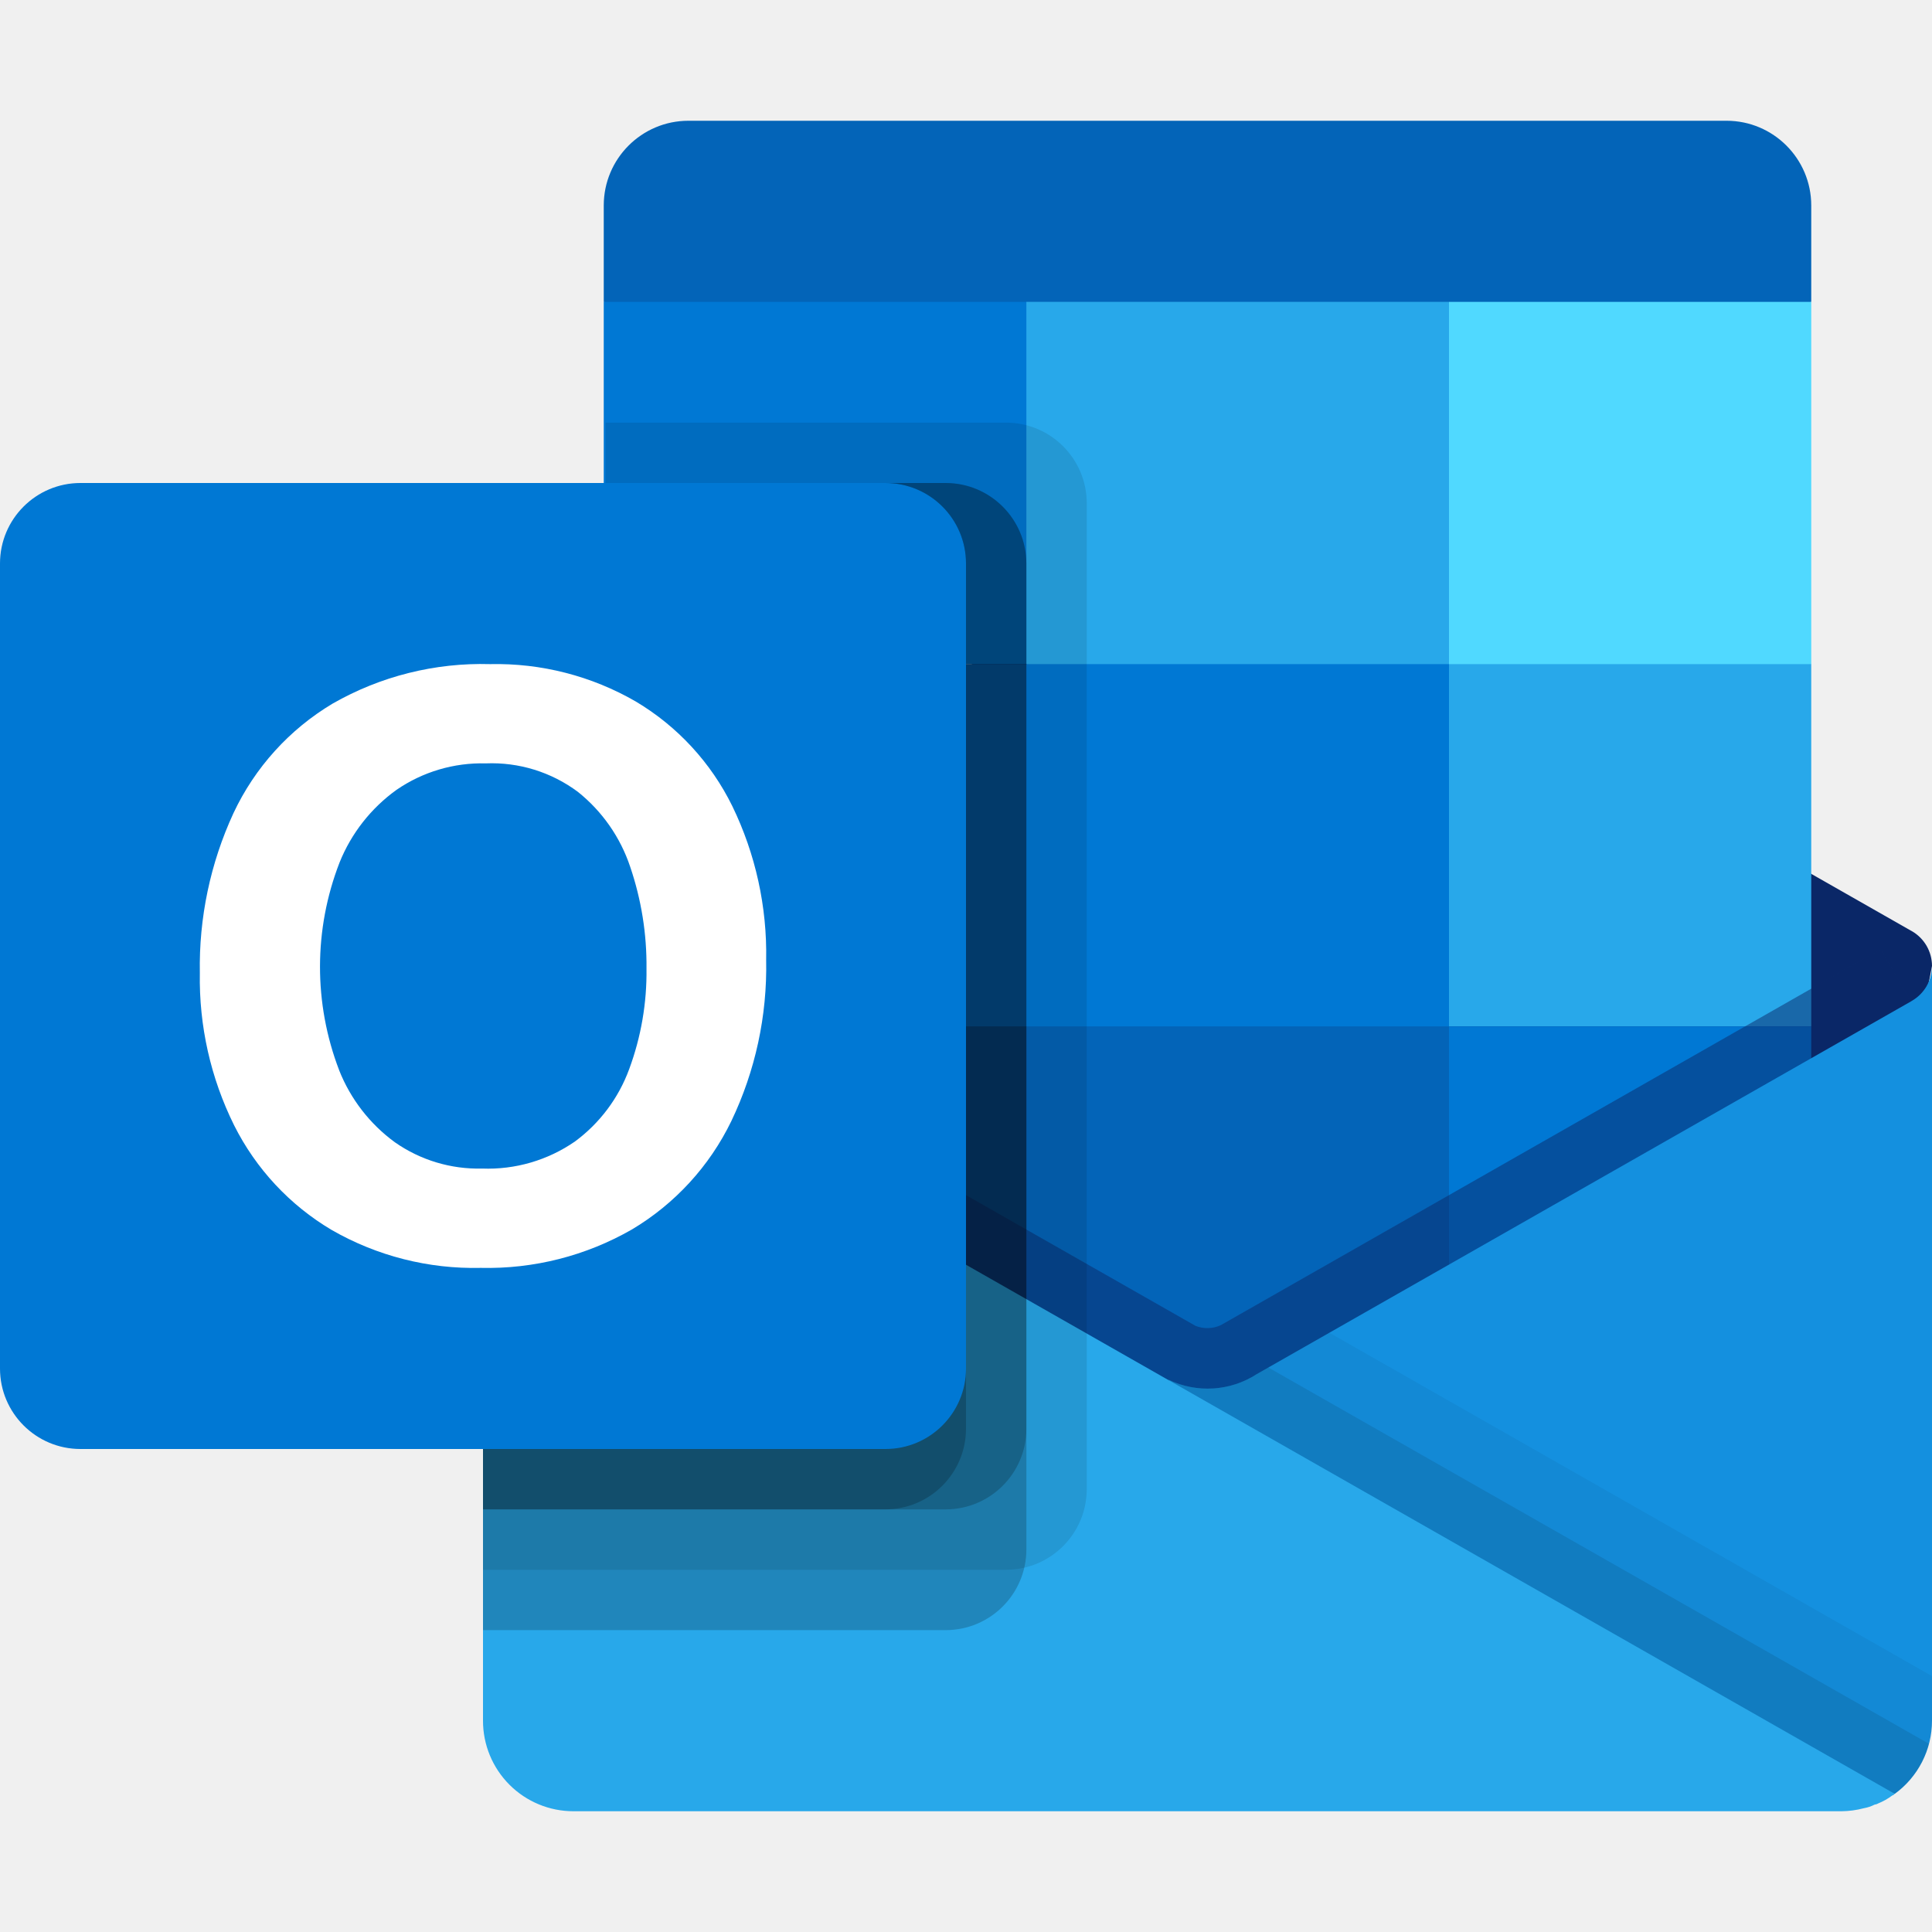
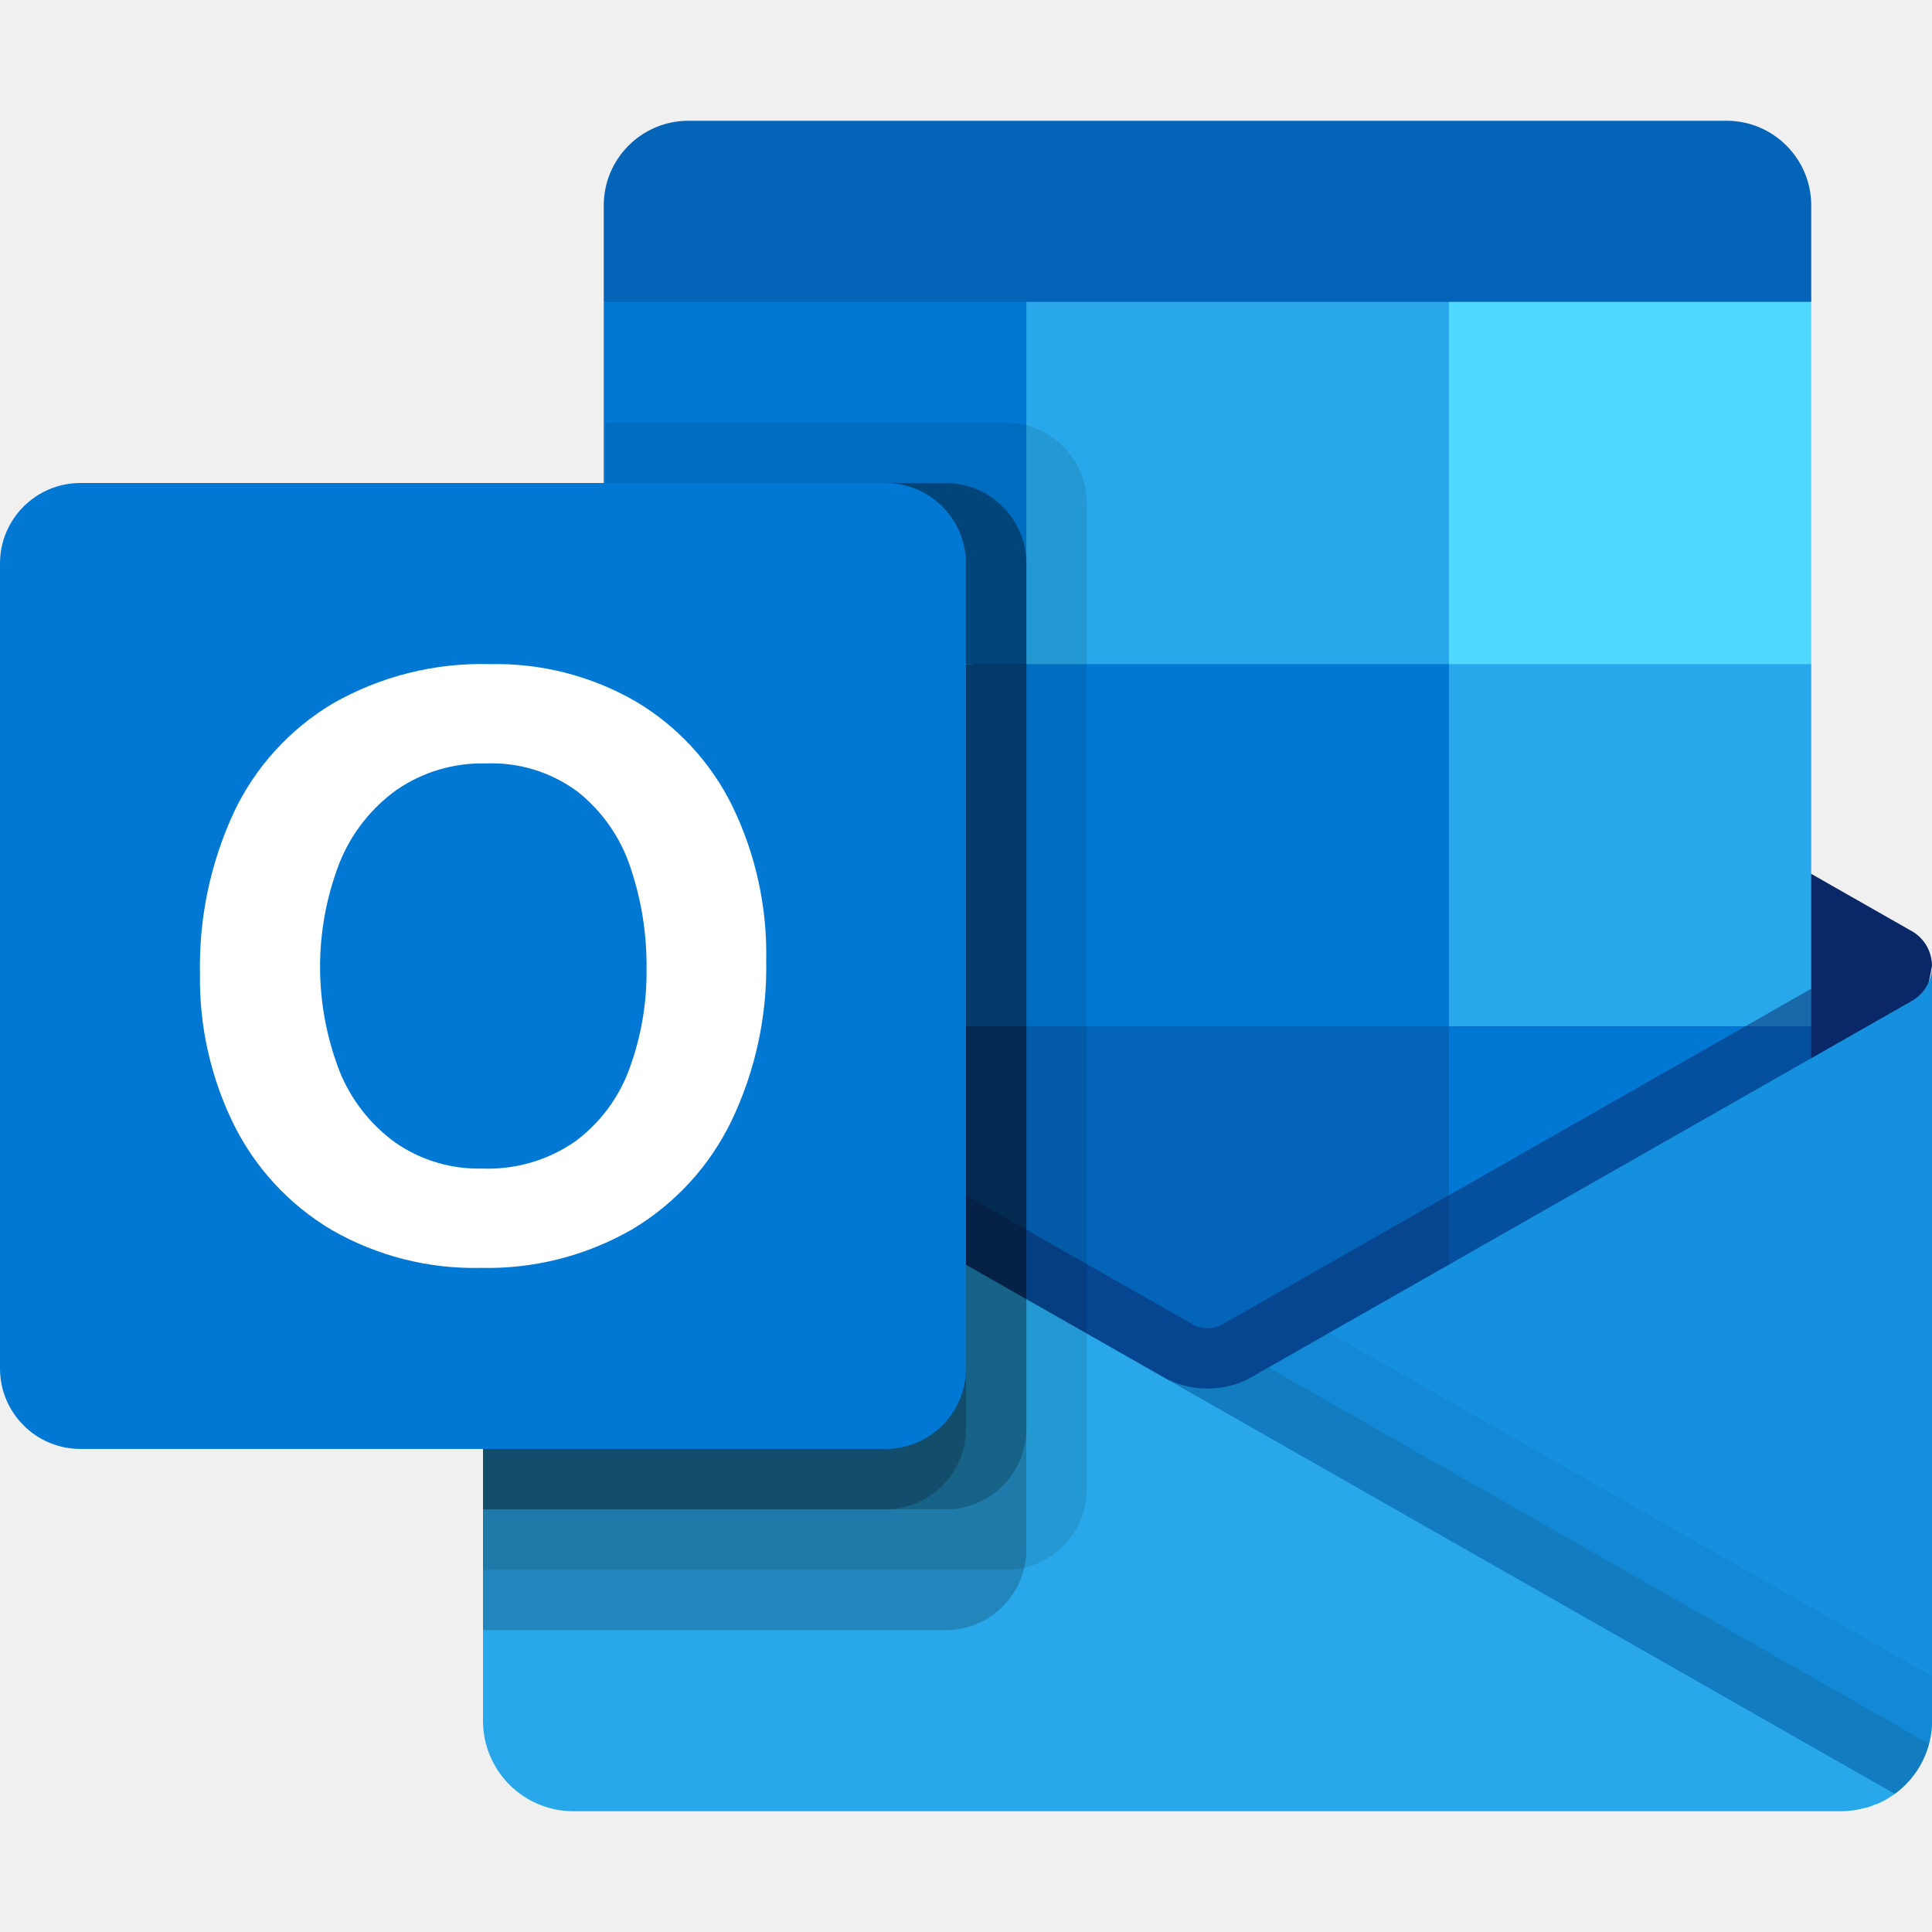
<svg xmlns="http://www.w3.org/2000/svg" viewBox="0 0 32 32">
-   <g id="STYLE_COLOR" data-name="STYLE = COLOR">
-     <path d="M28.596,2H11.404A1.404,1.404,0,0,0,10,3.404L10,5l9.69,3L30,5v-1.596A1.404,1.404,0,0,0,28.596,2Z" fill="#0364b8" />
-     <path d="M31.65,17.405A11.341,11.341,0,0,0,32,16a.666.666,0,0,0-.333-.577v-0l-.013-.007-.004-.002L20.812,9.239a1.499,1.499,0,0,0-.145-.083V9.157a1.5,1.5,0,0,0-1.333,0l-0.0 0a1.491,1.491,0,0,0-.145.083L8.35,15.414l-.004.002-.013.007v0a.666.666,0,0,0-.333.577,11.344,11.344,0,0,0,.35,1.405l11.492,8.405Z" fill="#0a2767" />
-     <polygon points="24 5 17 5 14.979 8 17 11 24 17 30 17 30 11 24 5" fill="#28a8ea" />
-     <rect x="10" y="5" width="7" height="6" fill="#0078d4" />
-     <rect x="24" y="5" width="6" height="6" fill="#50d9ff" />
-     <polygon points="24 17 17 11 10 11 10 17 17 23 27.832 24.768 24 17" fill="#0364b8" />
-     <line x1="10.031" y1="5" x2="30" y2="5" fill="none" />
-     <rect x="17" y="11" width="7" height="6" fill="#0078d4" />
-     <rect x="10" y="17" width="7" height="6" fill="#064a8c" />
-     <rect x="24" y="17" width="6" height="6" fill="#0078d4" />
-     <path d="M20.191,25.218,8.397,16.617,8.892,15.748s10.745,6.12,10.909,6.212a.528.528,0,0,0,.421-.012c.153-.086,10.932-6.23,10.932-6.23l.496.869Z" fill="#0a2767" opacity="0.5" />
-     <path d="M31.667,16.577v0l-.013.008-.003.002-10.838,6.174a1.497,1.497,0,0,1-1.46.091L23.126,27.913,31.38,29.71l-0.0.004A1.498,1.498,0,0,0,32,28.5V16A.666.666,0,0,1,31.667,16.577Z" fill="#1490df" />
-     <path d="M32,28.5v-.738l-9.983-5.688-1.205.686a1.497,1.497,0,0,1-1.46.091L23.126,27.913l8.254,1.797-0.0.004A1.498,1.498,0,0,0,32,28.5Z" opacity="0.05" />
-     <path d="M31.95,28.883,21.007,22.65l-.195.111a1.497,1.497,0,0,1-1.46.091L23.126,27.913l8.254,1.797-0.0.004A1.501,1.501,0,0,0,31.95,28.883Z" opacity="0.1" />
-     <path d="M8.35,16.59v-.01H8.34l-.03-.02A.651.651,0,0,1,8,16V28.5A1.498,1.498,0,0,0,9.5,30h21a1.503,1.503,0,0,0,.37-.05.637.637,0,0,0,.18-.06.142.142,0,0,0,.06-.02,1.048,1.048,0,0,0,.23-.13c.02-.01.03-.01.04-.03Z" fill="#28a8ea" />
-     <path d="M18,24.667V8.333A1.337,1.337,0,0,0,16.667,7h-6.636v4h0v3.456l-1.681.958-.004.002-.013.007v0a.666.666,0,0,0-.333.577l0.0.004L8,16.001V26h8.667A1.337,1.337,0,0,0,18,24.667Z" opacity="0.1" />
-     <path d="M17,25.667V9.333A1.337,1.337,0,0,0,15.667,8h-5.636v3h0v3.456l-1.681.958-.004.002-.013.007v0a.666.666,0,0,0-.333.577l0.0.004L8,16.001V27h7.667A1.337,1.337,0,0,0,17,25.667Z" opacity="0.2" />
-     <path d="M17,23.667V9.333A1.337,1.337,0,0,0,15.667,8h-5.636v3h0v3.456l-1.681.958-.004.002-.013.007v0a.666.666,0,0,0-.333.577l0.0.004L8,16.001V25h7.667A1.337,1.337,0,0,0,17,23.667Z" opacity="0.2" />
-     <path d="M16,23.667V9.333A1.337,1.337,0,0,0,14.667,8h-4.636v3h0v3.456l-1.681.958-.004.002-.013.007v0a.666.666,0,0,0-.333.577l0.0.004L8,16.001V25h6.667A1.337,1.337,0,0,0,16,23.667Z" opacity="0.2" />
-     <path id="Back_Plate" data-name="Back Plate" d="M1.333,8H14.667A1.333,1.333,0,0,1,16,9.333V22.667A1.333,1.333,0,0,1,14.667,24H1.333A1.333,1.333,0,0,1,0,22.667V9.333A1.333,1.333,0,0,1,1.333,8Z" fill="#0078d4" />
-     <path d="M3.867,13.468a4.181,4.181,0,0,1,1.642-1.814A4.965,4.965,0,0,1,8.118,11a4.617,4.617,0,0,1,2.414.62,4.139,4.139,0,0,1,1.598,1.733,5.597,5.597,0,0,1,.56,2.549,5.901,5.901,0,0,1-.577,2.667A4.239,4.239,0,0,1,10.468,20.363,4.799,4.799,0,0,1,7.963,21a4.729,4.729,0,0,1-2.468-.627,4.204,4.204,0,0,1-1.618-1.736A5.459,5.459,0,0,1,3.31,16.118,6.055,6.055,0,0,1,3.867,13.468Zm1.75,4.258a2.716,2.716,0,0,0,.924,1.194,2.411,2.411,0,0,0,1.443.435A2.533,2.533,0,0,0,9.524,18.906a2.603,2.603,0,0,0,.897-1.197,4.626,4.626,0,0,0,.287-1.666,5.063,5.063,0,0,0-.27-1.686,2.669,2.669,0,0,0-.866-1.241,2.387,2.387,0,0,0-1.527-.472,2.493,2.493,0,0,0-1.477.438,2.741,2.741,0,0,0-.944,1.204,4.776,4.776,0,0,0-.007,3.439Z" fill="#fff" />
-     <rect x="0" width="32" height="32" fill="none" />
-   </g>
+   <path d="m28.596 2h-17.192a1.404 1.404 0 0 0 -1.404 1.404v1.596l9.69 3 10.31-3v-1.596a1.404 1.404 0 0 0 -1.404-1.404z" fill="#0364b8" />
+   <path d="m31.65 17.405a11.341 11.341 0 0 0 .35-1.405.666.666 0 0 0 -.333-.577v-0l-.013-.007-.004-.002-10.838-6.174a1.499 1.499 0 0 0 -.145-.083v-0a1.5 1.5 0 0 0 -1.333 0l-0.0 0a1.491 1.491 0 0 0 -.145.083l-10.838 6.174-.004.002-.013.007v0a.666.666 0 0 0 -.333.577 11.344 11.344 0 0 0 .35 1.405l11.492 8.405z" fill="#0a2767" />
+   <path d="m24 5h-7l-2.021 3 2.021 3 7 6h6v-6z" fill="#28a8ea" />
+   <path d="m10 5h7v6h-7z" fill="#0078d4" />
+   <path d="m24 5h6v6h-6z" fill="#50d9ff" />
+   <path d="m24 17-7-6h-7v6l7 6 10.832 1.768z" fill="#0364b8" />
+   <path d="m10.031 5 19.968-0" fill="none" />
+   <path d="m17 11h7v6h-7z" fill="#0078d4" />
+   <path d="m10 17h7v6h-7z" fill="#064a8c" />
+   <path d="m24 17h6v6h-6z" fill="#0078d4" />
+   <path d="m20.191 25.218-11.794-8.6.494-.869s10.745 6.12 10.909 6.212a.528.528 0 0 0 .421-.012c.153-.086 10.932-6.23 10.932-6.23l.496.869z" fill="#0a2767" opacity=".5" />
+   <path d="m31.667 16.577v0l-.013.008-.003.002-10.838 6.174a1.497 1.497 0 0 1 -1.46.091l3.775 5.061 8.254 1.797-0.0.004a1.498 1.498 0 0 0 .62-1.214v-12.5a.666.666 0 0 1 -.333.577z" fill="#1490df" />
+   <path d="m32 28.5v-.738l-9.983-5.688-1.205.686a1.497 1.497 0 0 1 -1.46.091l3.775 5.061 8.254 1.797-0.0.004a1.498 1.498 0 0 0 .62-1.214z" opacity=".05" />
+   <path d="m31.95 28.883-10.943-6.234-.195.111a1.497 1.497 0 0 1 -1.46.091l3.775 5.061 8.254 1.797-0.0.004a1.501 1.501 0 0 0 .57-.831z" opacity=".1" />
+   <path d="m8.35 16.59v-.01h-.01l-.03-.02a.651.651 0 0 1 -.31-.56v12.5a1.498 1.498 0 0 0 1.5 1.5h21a1.503 1.503 0 0 0 .37-.05.637.637 0 0 0 .18-.06.142.142 0 0 0 .06-.02 1.048 1.048 0 0 0 .23-.13c.02-.01.03-.01.04-.03z" fill="#28a8ea" />
+   <path d="m18 24.667v-16.333a1.337 1.337 0 0 0 -1.333-1.333h-6.636v4h0v3.456l-1.681.958-.004.002-.013.007v0a.666.666 0 0 0 -.333.577l0.0.004-0-.004v9.999h8.667a1.337 1.337 0 0 0 1.333-1.333z" opacity=".1" />
+   <path d="m17 25.667v-16.333a1.337 1.337 0 0 0 -1.333-1.333h-5.636v3h0v3.456l-1.681.958-.004.002-.013.007v0a.666.666 0 0 0 -.333.577l0.0.004-0-.004v10.999h7.667a1.337 1.337 0 0 0 1.333-1.333z" opacity=".2" />
+   <path d="m17 23.667v-14.333a1.337 1.337 0 0 0 -1.333-1.333h-5.636v3h0v3.456l-1.681.958-.004.002-.013.007v0a.666.666 0 0 0 -.333.577l0.0.004-0-.004v8.999h7.667a1.337 1.337 0 0 0 1.333-1.333z" opacity=".2" />
+   <path d="m16 23.667v-14.333a1.337 1.337 0 0 0 -1.333-1.333h-4.636v3h0v3.456l-1.681.958-.004.002-.013.007v0a.666.666 0 0 0 -.333.577l0.0.004-0-.004v8.999h6.667a1.337 1.337 0 0 0 1.333-1.333z" opacity=".2" />
+   <path d="m1.333 8h13.333a1.333 1.333 0 0 1 1.333 1.333v13.333a1.333 1.333 0 0 1 -1.333 1.333h-13.333a1.333 1.333 0 0 1 -1.333-1.333v-13.333a1.333 1.333 0 0 1 1.333-1.333z" fill="#0078d4" />
+   <path d="m3.867 13.468a4.181 4.181 0 0 1 1.642-1.814 4.965 4.965 0 0 1 2.61-.654 4.617 4.617 0 0 1 2.414.62 4.139 4.139 0 0 1 1.598 1.733 5.597 5.597 0 0 1 .56 2.549 5.901 5.901 0 0 1 -.577 2.667 4.239 4.239 0 0 1 -1.645 1.794 4.799 4.799 0 0 1 -2.505.637 4.729 4.729 0 0 1 -2.468-.627 4.204 4.204 0 0 1 -1.618-1.736 5.459 5.459 0 0 1 -.566-2.519 6.055 6.055 0 0 1 .556-2.65zm1.75 4.258a2.716 2.716 0 0 0 .924 1.194 2.411 2.411 0 0 0 1.443.435 2.533 2.533 0 0 0 1.541-.448 2.603 2.603 0 0 0 .897-1.197 4.626 4.626 0 0 0 .287-1.666 5.063 5.063 0 0 0 -.27-1.686 2.669 2.669 0 0 0 -.866-1.241 2.387 2.387 0 0 0 -1.527-.472 2.493 2.493 0 0 0 -1.477.438 2.741 2.741 0 0 0 -.944 1.204 4.776 4.776 0 0 0 -.007 3.439z" fill="#fff" />
+   <path d="m0 0h32v32h-32z" fill="none" />
</svg>
